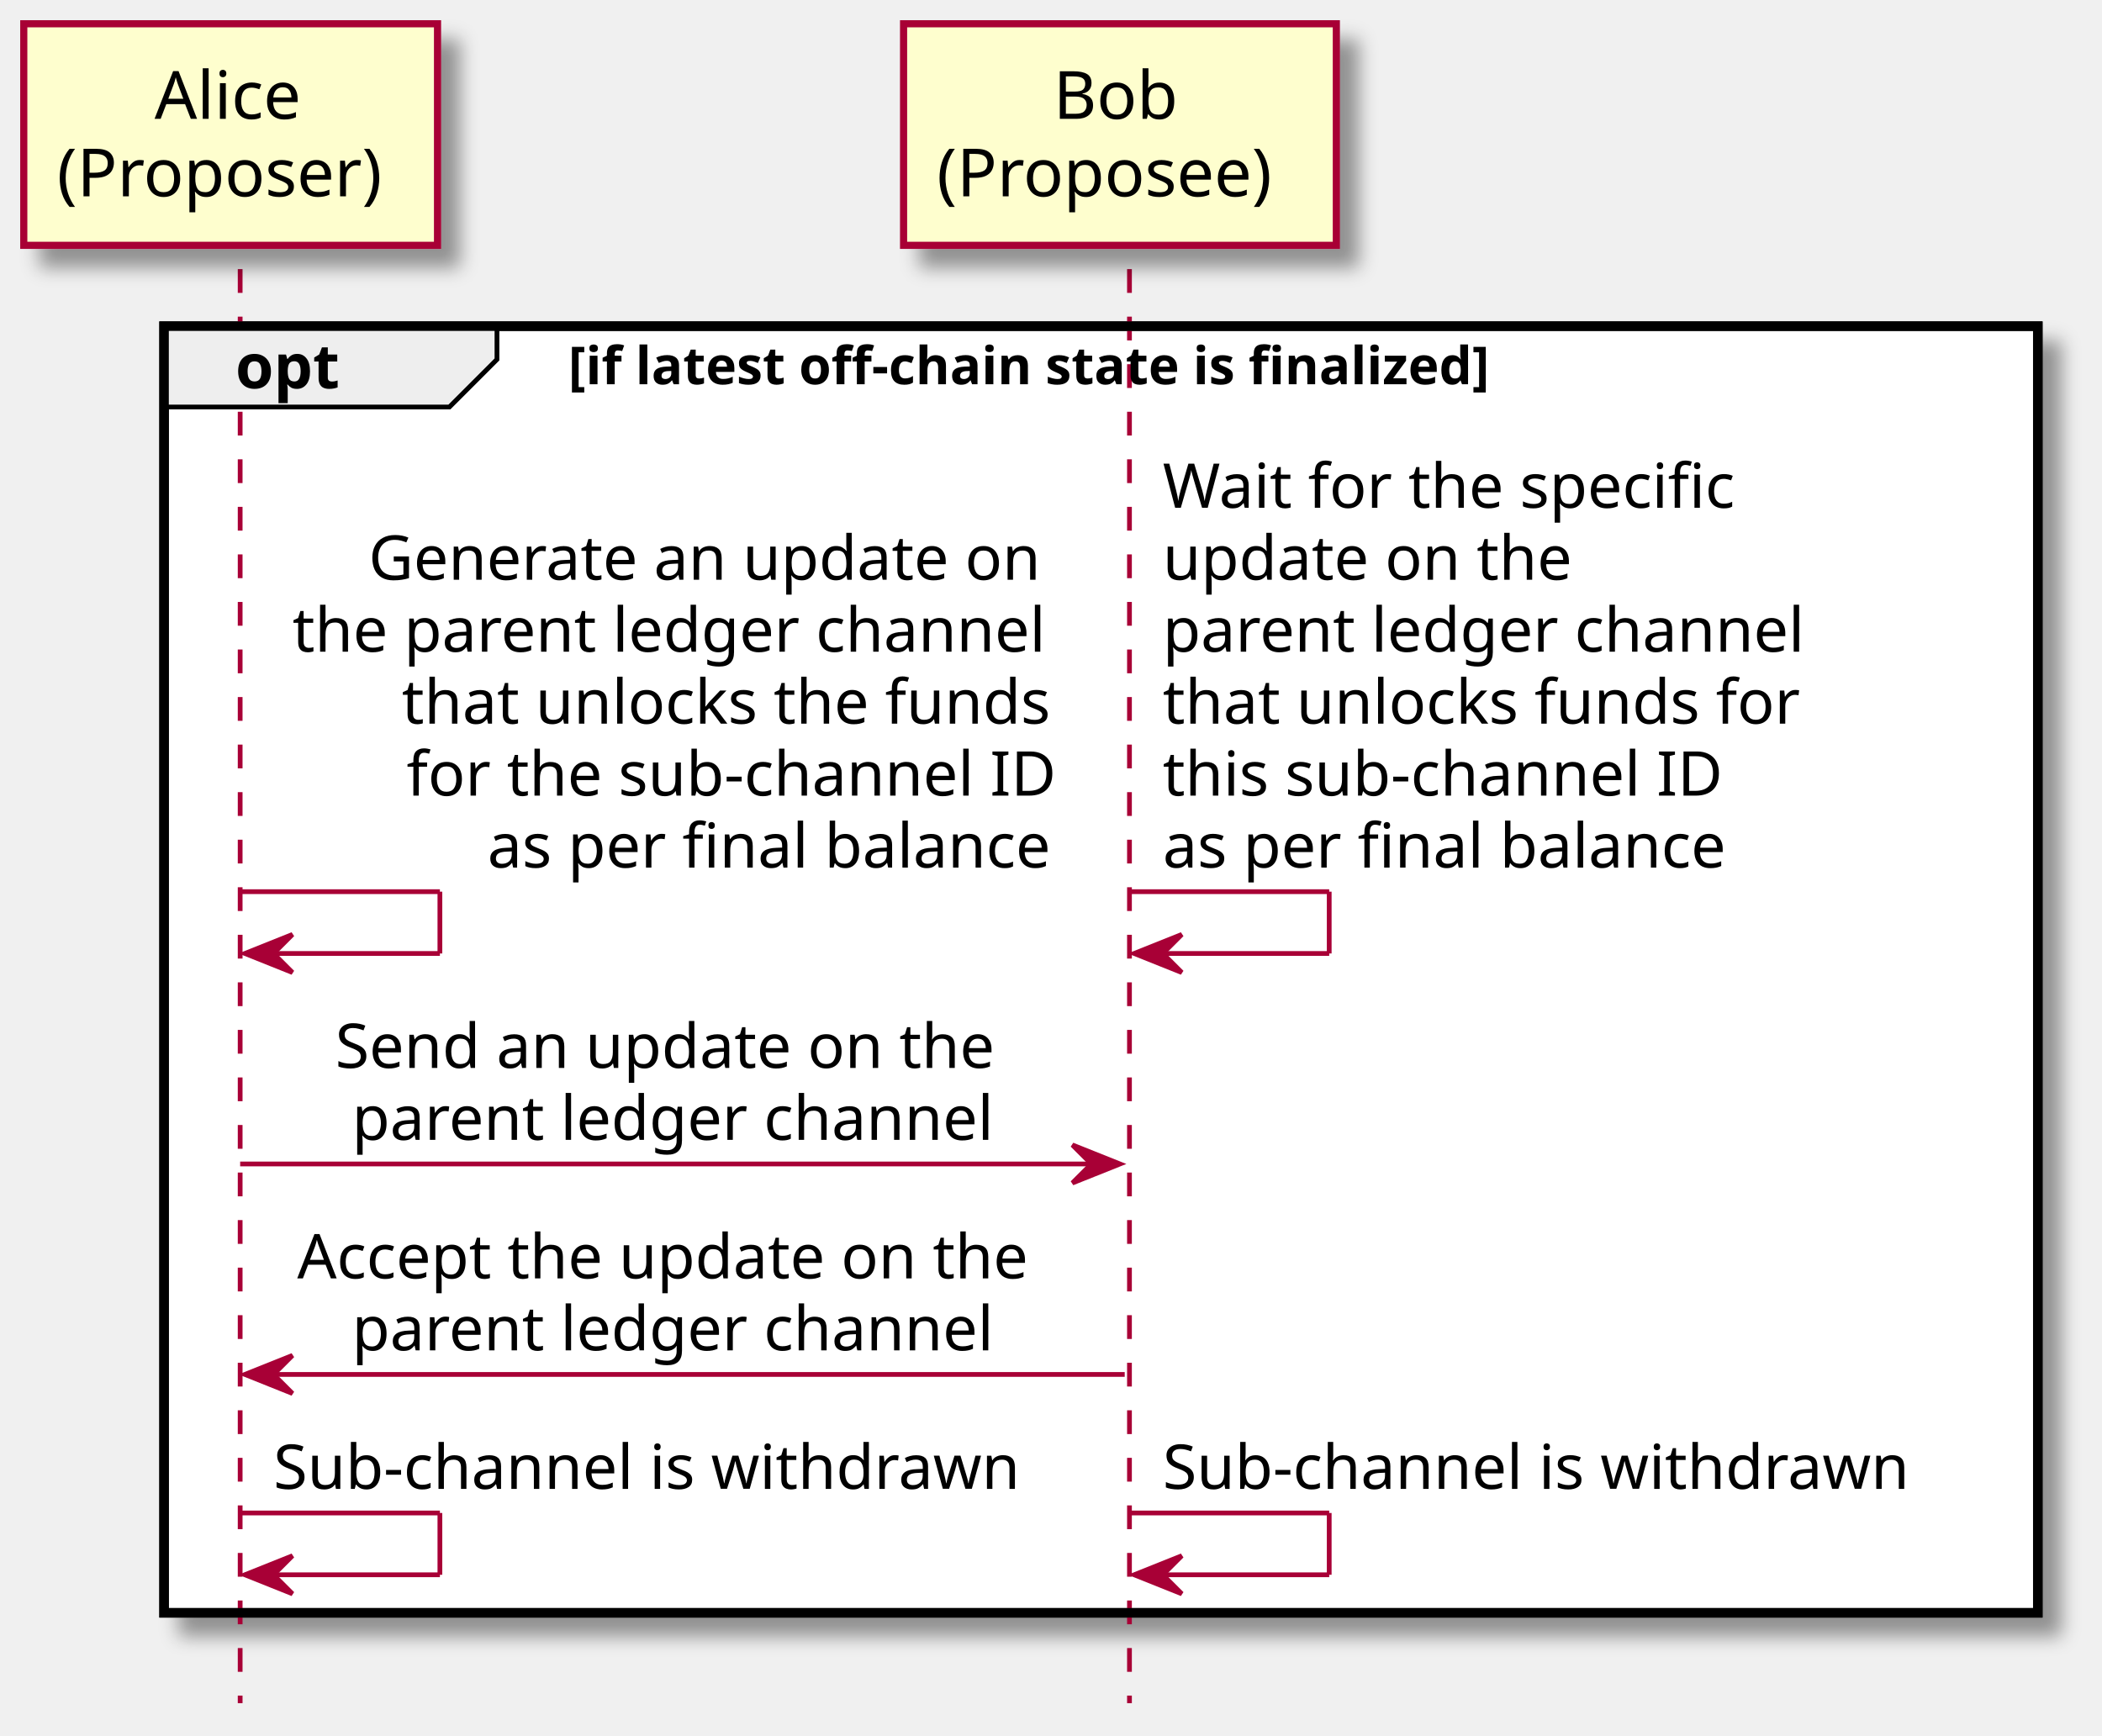
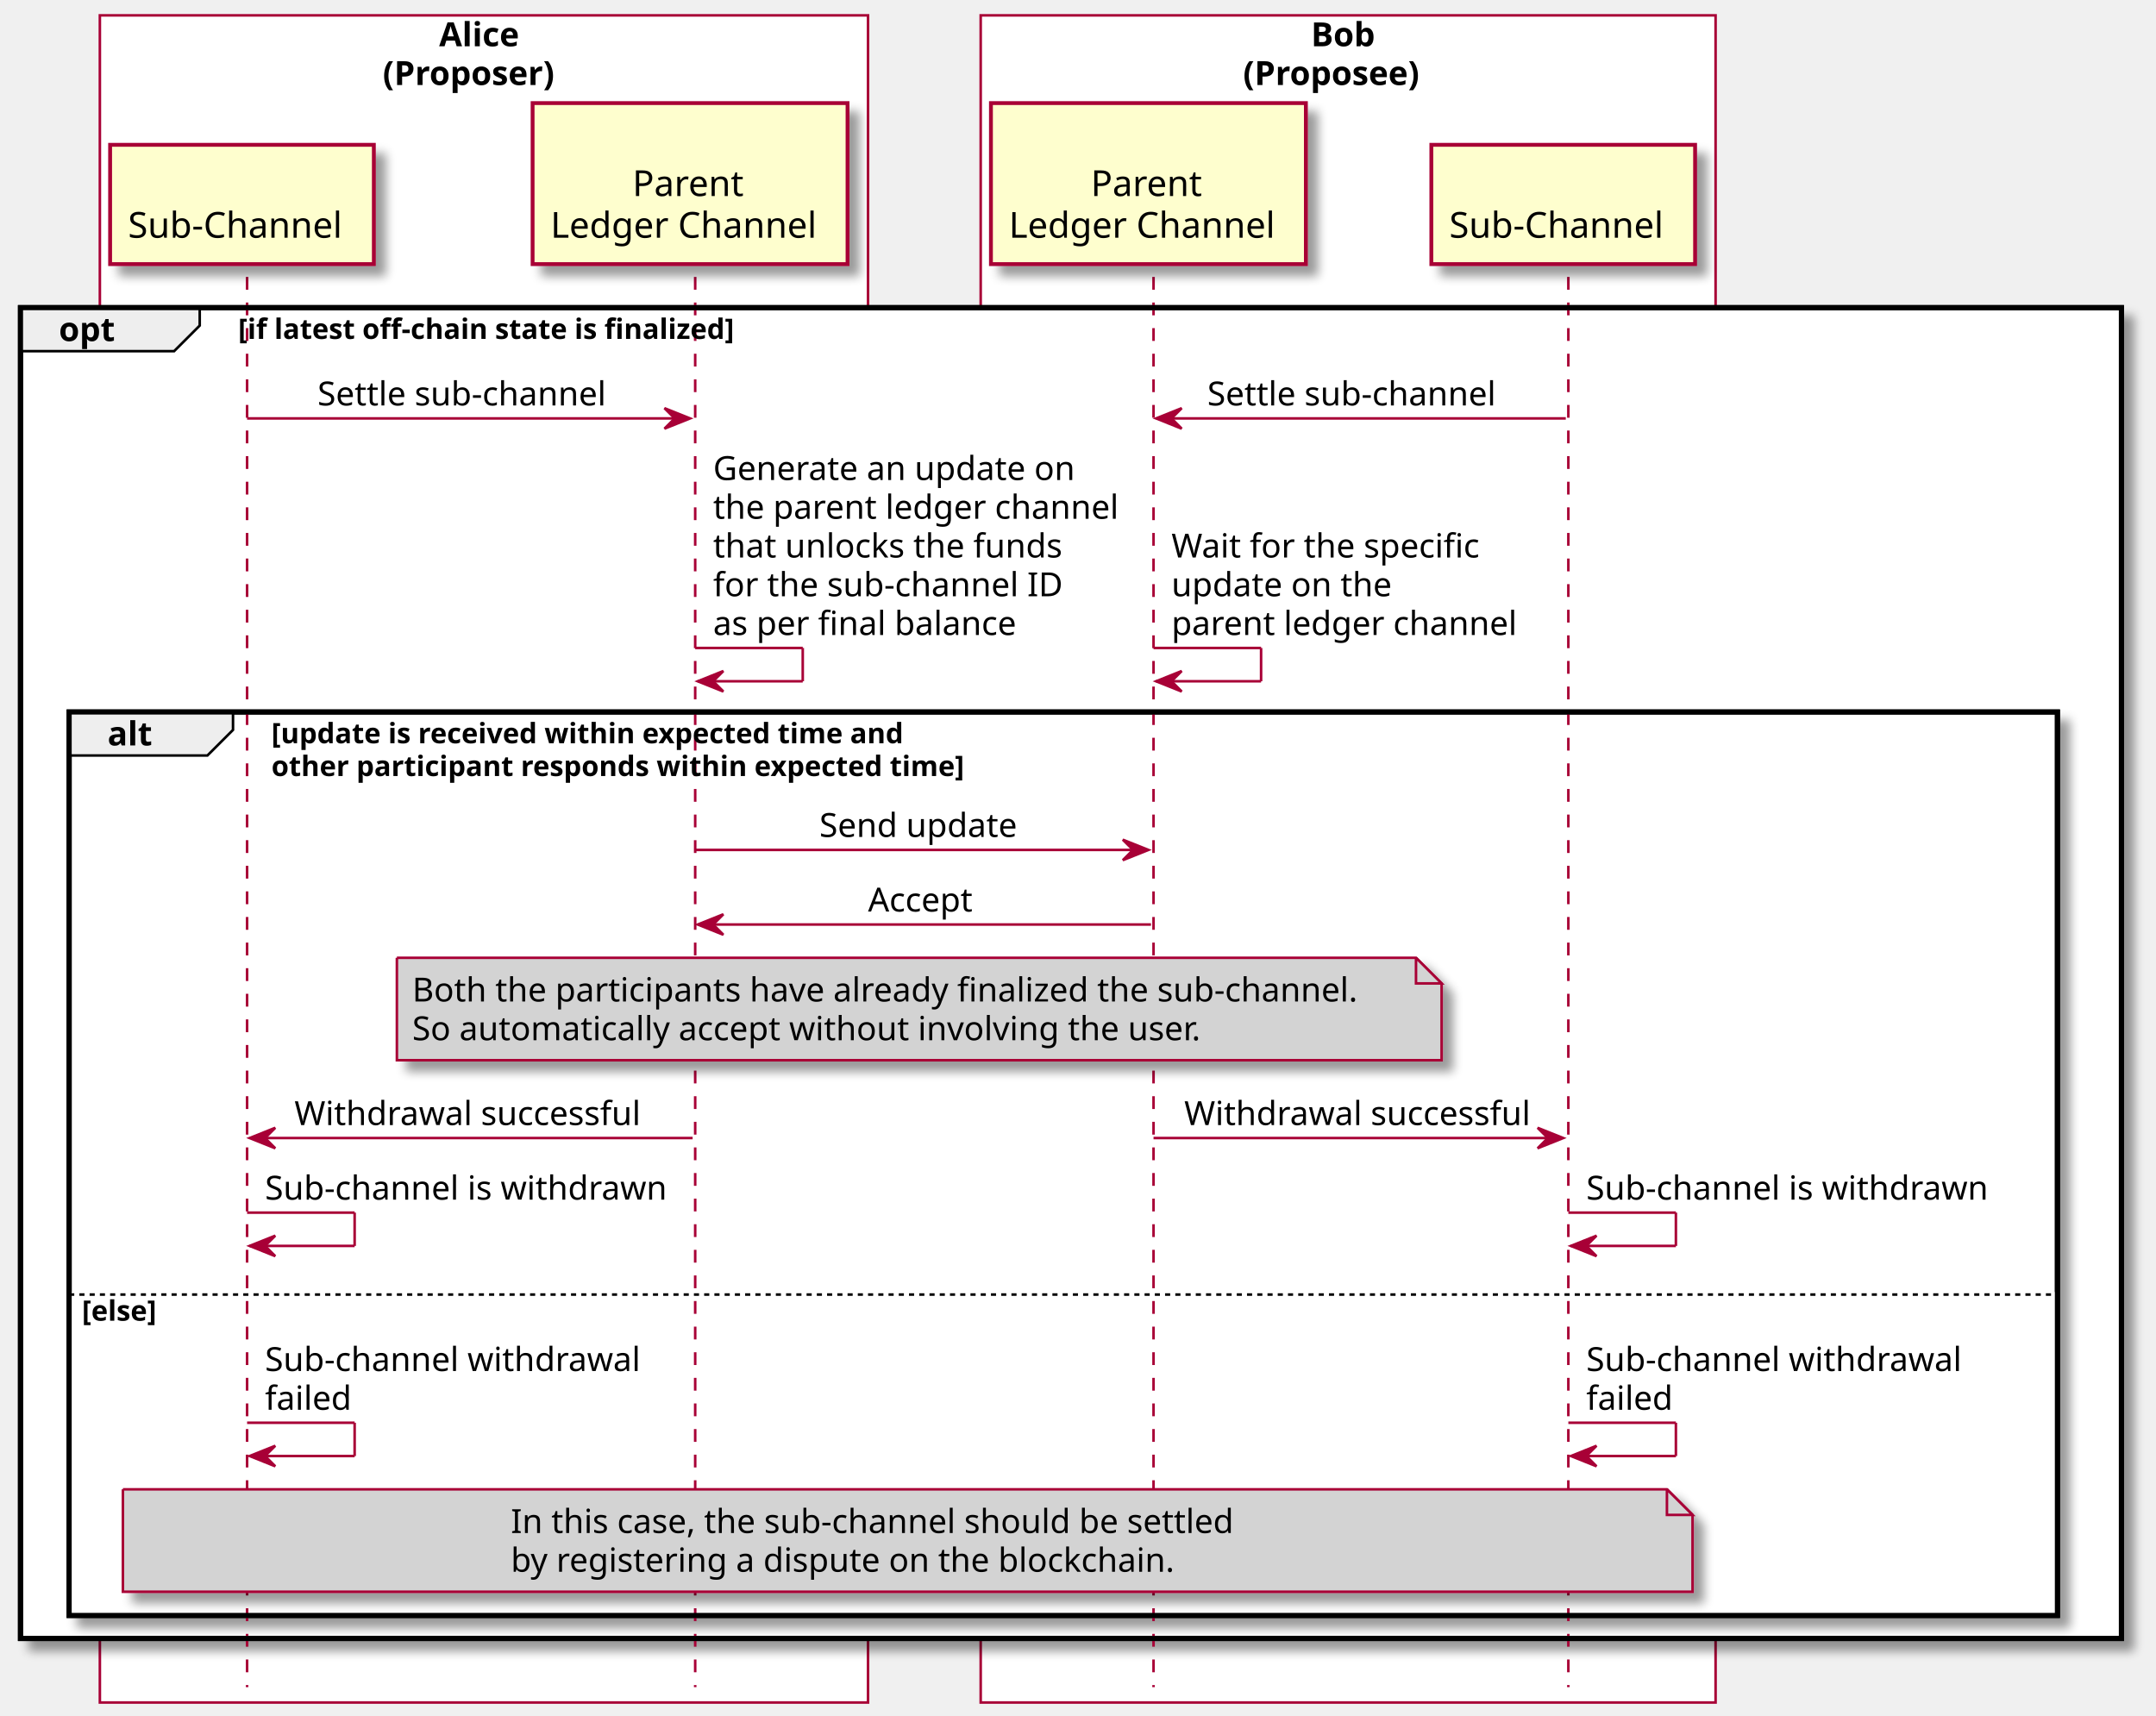
- <svg xmlns="http://www.w3.org/2000/svg" contentScriptType="application/ecmascript" contentStyleType="text/css" height="365px" preserveAspectRatio="none" style="width:442px;height:365px;" version="1.1" viewBox="0 0 442 365" width="442px" zoomAndPan="magnify">
+ <svg xmlns="http://www.w3.org/2000/svg" contentScriptType="application/ecmascript" contentStyleType="text/css" height="670px" preserveAspectRatio="none" style="width:842px;height:670px;" version="1.1" viewBox="0 0 842 670" width="842px" zoomAndPan="magnify">
  <defs>
-     <filter height="300%" id="fk02iesf6tucs" width="300%" x="-1" y="-1">
+     <filter height="300%" id="f1rjbihfmq8gy7" width="300%" x="-1" y="-1">
      <feGaussianBlur result="blurOut" stdDeviation="2.0" />
      <feColorMatrix in="blurOut" result="blurOut2" type="matrix" values="0 0 0 0 0 0 0 0 0 0 0 0 0 0 0 0 0 0 .4 0" />
      <feOffset dx="4.0" dy="4.0" in="blurOut2" result="blurOut3" />
      <feBlend in="SourceGraphic" in2="blurOut3" mode="normal" />
    </filter>
  </defs>
  <g>
-     <rect fill="#FFFFFF" filter="url(#fk02iesf6tucs)" height="270.594" style="stroke:#000000;stroke-width:2.0;" width="394" x="34.5" y="68.594" />
-     <line style="stroke:#A80036;stroke-width:1.0;stroke-dasharray:5.0,5.0;" x1="50.5" x2="50.5" y1="56.594" y2="358.188" />
-     <line style="stroke:#A80036;stroke-width:1.0;stroke-dasharray:5.0,5.0;" x1="237.5" x2="237.5" y1="56.594" y2="358.188" />
-     <rect fill="#FEFECE" filter="url(#fk02iesf6tucs)" height="46.594" style="stroke:#A80036;stroke-width:1.5;" width="87" x="5" y="5" />
-     <text fill="#000000" font-family="sans-serif" font-size="14" lengthAdjust="spacingAndGlyphs" textLength="32" x="32.5" y="24.995">Alice</text>
-     <text fill="#000000" font-family="sans-serif" font-size="14" lengthAdjust="spacingAndGlyphs" textLength="73" x="12" y="41.292">(Proposer)</text>
-     <rect fill="#FEFECE" filter="url(#fk02iesf6tucs)" height="46.594" style="stroke:#A80036;stroke-width:1.5;" width="91" x="190" y="5" />
-     <text fill="#000000" font-family="sans-serif" font-size="14" lengthAdjust="spacingAndGlyphs" textLength="28" x="221.5" y="24.995">Bob</text>
-     <text fill="#000000" font-family="sans-serif" font-size="14" lengthAdjust="spacingAndGlyphs" textLength="77" x="197" y="41.292">(Proposee)</text>
-     <path d="M34.5,68.594 L104.5,68.594 L104.5,75.594 L94.5,85.594 L34.5,85.594 L34.5,68.594 " fill="#EEEEEE" style="stroke:#000000;stroke-width:1.0;" />
-     <rect fill="none" height="270.594" style="stroke:#000000;stroke-width:2.0;" width="394" x="34.5" y="68.594" />
-     <text fill="#000000" font-family="sans-serif" font-size="13" font-weight="bold" lengthAdjust="spacingAndGlyphs" textLength="25" x="49.5" y="81.661">opt</text>
-     <text fill="#000000" font-family="sans-serif" font-size="11" font-weight="bold" lengthAdjust="spacingAndGlyphs" textLength="234" x="119.5" y="80.804">[if latest off-chain state is finalized]</text>
-     <line style="stroke:#A80036;stroke-width:1.0;" x1="50.5" x2="92.5" y1="187.523" y2="187.523" />
-     <line style="stroke:#A80036;stroke-width:1.0;" x1="92.5" x2="92.5" y1="187.523" y2="200.523" />
-     <line style="stroke:#A80036;stroke-width:1.0;" x1="51.5" x2="92.5" y1="200.523" y2="200.523" />
-     <polygon fill="#A80036" points="61.5,196.523,51.5,200.523,61.5,204.523,57.5,200.523" style="stroke:#A80036;stroke-width:1.0;" />
-     <text fill="#000000" font-family="sans-serif" font-size="13" lengthAdjust="spacingAndGlyphs" textLength="149" x="77.5" y="121.926">Generate an update on</text>
-     <text fill="#000000" font-family="sans-serif" font-size="13" lengthAdjust="spacingAndGlyphs" textLength="165" x="61.5" y="137.059">the parent ledger channel</text>
-     <text fill="#000000" font-family="sans-serif" font-size="13" lengthAdjust="spacingAndGlyphs" textLength="142" x="84.5" y="152.192">that unlocks the funds</text>
-     <text fill="#000000" font-family="sans-serif" font-size="13" lengthAdjust="spacingAndGlyphs" textLength="141" x="85.5" y="167.325">for the sub-channel ID</text>
-     <text fill="#000000" font-family="sans-serif" font-size="13" lengthAdjust="spacingAndGlyphs" textLength="124" x="102.5" y="182.458">as per final balance</text>
-     <line style="stroke:#A80036;stroke-width:1.0;" x1="237.5" x2="279.5" y1="187.523" y2="187.523" />
-     <line style="stroke:#A80036;stroke-width:1.0;" x1="279.5" x2="279.5" y1="187.523" y2="200.523" />
-     <line style="stroke:#A80036;stroke-width:1.0;" x1="238.5" x2="279.5" y1="200.523" y2="200.523" />
-     <polygon fill="#A80036" points="248.5,196.523,238.5,200.523,248.5,204.523,244.5,200.523" style="stroke:#A80036;stroke-width:1.0;" />
-     <text fill="#000000" font-family="sans-serif" font-size="13" lengthAdjust="spacingAndGlyphs" textLength="124" x="244.5" y="106.793">Wait for the specific</text>
-     <text fill="#000000" font-family="sans-serif" font-size="13" lengthAdjust="spacingAndGlyphs" textLength="90" x="244.5" y="121.926">update on the</text>
-     <text fill="#000000" font-family="sans-serif" font-size="13" lengthAdjust="spacingAndGlyphs" textLength="140" x="244.5" y="137.059">parent ledger channel</text>
-     <text fill="#000000" font-family="sans-serif" font-size="13" lengthAdjust="spacingAndGlyphs" textLength="138" x="244.5" y="152.192">that unlocks funds for</text>
-     <text fill="#000000" font-family="sans-serif" font-size="13" lengthAdjust="spacingAndGlyphs" textLength="122" x="244.5" y="167.325">this sub-channel ID</text>
-     <text fill="#000000" font-family="sans-serif" font-size="13" lengthAdjust="spacingAndGlyphs" textLength="124" x="244.5" y="182.458">as per final balance</text>
-     <polygon fill="#A80036" points="225.5,240.789,235.5,244.789,225.5,248.789,229.5,244.789" style="stroke:#A80036;stroke-width:1.0;" />
-     <line style="stroke:#A80036;stroke-width:1.0;" x1="50.5" x2="231.5" y1="244.789" y2="244.789" />
-     <text fill="#000000" font-family="sans-serif" font-size="13" lengthAdjust="spacingAndGlyphs" textLength="147" x="70.5" y="224.59">Send an update on the</text>
-     <text fill="#000000" font-family="sans-serif" font-size="13" lengthAdjust="spacingAndGlyphs" textLength="140" x="74" y="239.723">parent ledger channel</text>
-     <polygon fill="#A80036" points="61.5,285.055,51.5,289.055,61.5,293.055,57.5,289.055" style="stroke:#A80036;stroke-width:1.0;" />
-     <line style="stroke:#A80036;stroke-width:1.0;" x1="55.5" x2="236.5" y1="289.055" y2="289.055" />
-     <text fill="#000000" font-family="sans-serif" font-size="13" lengthAdjust="spacingAndGlyphs" textLength="163" x="62.5" y="268.856">Accept the update on the</text>
-     <text fill="#000000" font-family="sans-serif" font-size="13" lengthAdjust="spacingAndGlyphs" textLength="140" x="74" y="283.989">parent ledger channel</text>
-     <line style="stroke:#A80036;stroke-width:1.0;" x1="50.5" x2="92.5" y1="318.188" y2="318.188" />
-     <line style="stroke:#A80036;stroke-width:1.0;" x1="92.5" x2="92.5" y1="318.188" y2="331.188" />
-     <line style="stroke:#A80036;stroke-width:1.0;" x1="51.5" x2="92.5" y1="331.188" y2="331.188" />
-     <polygon fill="#A80036" points="61.5,327.188,51.5,331.188,61.5,335.188,57.5,331.188" style="stroke:#A80036;stroke-width:1.0;" />
-     <text fill="#000000" font-family="sans-serif" font-size="13" lengthAdjust="spacingAndGlyphs" textLength="161" x="57.5" y="313.122">Sub-channel is withdrawn</text>
-     <line style="stroke:#A80036;stroke-width:1.0;" x1="237.5" x2="279.5" y1="318.188" y2="318.188" />
-     <line style="stroke:#A80036;stroke-width:1.0;" x1="279.5" x2="279.5" y1="318.188" y2="331.188" />
-     <line style="stroke:#A80036;stroke-width:1.0;" x1="238.5" x2="279.5" y1="331.188" y2="331.188" />
-     <polygon fill="#A80036" points="248.5,327.188,238.5,331.188,248.5,335.188,244.5,331.188" style="stroke:#A80036;stroke-width:1.0;" />
-     <text fill="#000000" font-family="sans-serif" font-size="13" lengthAdjust="spacingAndGlyphs" textLength="161" x="244.5" y="313.122">Sub-channel is withdrawn</text>
+     <rect fill="#FFFFFF" height="658.961" style="stroke:#A80036;stroke-width:1.0;" width="300" x="39" y="6" />
+     <text fill="#000000" font-family="sans-serif" font-size="13" font-weight="bold" lengthAdjust="spacingAndGlyphs" textLength="35" x="171.5" y="18.067">Alice</text>
+     <text fill="#000000" font-family="sans-serif" font-size="13" font-weight="bold" lengthAdjust="spacingAndGlyphs" textLength="79" x="149.5" y="33.2">(Proposer)</text>
+     <rect fill="#FFFFFF" height="658.961" style="stroke:#A80036;stroke-width:1.0;" width="287" x="383" y="6" />
+     <text fill="#000000" font-family="sans-serif" font-size="13" font-weight="bold" lengthAdjust="spacingAndGlyphs" textLength="29" x="512" y="18.067">Bob</text>
+     <text fill="#000000" font-family="sans-serif" font-size="13" font-weight="bold" lengthAdjust="spacingAndGlyphs" textLength="82" x="485.5" y="33.2">(Proposee)</text>
+     <rect fill="#FFFFFF" filter="url(#f1rjbihfmq8gy7)" height="519.805" style="stroke:#000000;stroke-width:2.0;" width="820.5" x="8" y="120.156" />
+     <rect fill="#FFFFFF" filter="url(#f1rjbihfmq8gy7)" height="352.875" style="stroke:#000000;stroke-width:2.0;" width="776.5" x="27" y="278.086" />
+     <rect fill="#FFFFFF" height="126.336" style="stroke:none;stroke-width:1.0;" width="776.5" x="27" y="504.625" />
+     <line style="stroke:#A80036;stroke-width:1.0;stroke-dasharray:5.0,5.0;" x1="96.5" x2="96.5" y1="108.156" y2="658.961" />
+     <line style="stroke:#A80036;stroke-width:1.0;stroke-dasharray:5.0,5.0;" x1="271.5" x2="271.5" y1="108.156" y2="658.961" />
+     <line style="stroke:#A80036;stroke-width:1.0;stroke-dasharray:5.0,5.0;" x1="450.5" x2="450.5" y1="108.156" y2="658.961" />
+     <line style="stroke:#A80036;stroke-width:1.0;stroke-dasharray:5.0,5.0;" x1="612.5" x2="612.5" y1="108.156" y2="658.961" />
+     <rect fill="#FEFECE" filter="url(#f1rjbihfmq8gy7)" height="46.594" style="stroke:#A80036;stroke-width:1.5;" width="103" x="43" y="56.562" />
+     <text fill="#000000" font-family="sans-serif" font-size="14" lengthAdjust="spacingAndGlyphs" textLength="0" x="96.5" y="76.558" />
+     <text fill="#000000" font-family="sans-serif" font-size="14" lengthAdjust="spacingAndGlyphs" textLength="89" x="50" y="92.855">Sub-Channel</text>
+     <rect fill="#FEFECE" filter="url(#f1rjbihfmq8gy7)" height="62.891" style="stroke:#A80036;stroke-width:1.5;" width="123" x="208" y="40.266" />
+     <text fill="#000000" font-family="sans-serif" font-size="14" lengthAdjust="spacingAndGlyphs" textLength="0" x="271.5" y="60.261" />
+     <text fill="#000000" font-family="sans-serif" font-size="14" lengthAdjust="spacingAndGlyphs" textLength="45" x="247" y="76.558">Parent</text>
+     <text fill="#000000" font-family="sans-serif" font-size="14" lengthAdjust="spacingAndGlyphs" textLength="109" x="215" y="92.855">Ledger Channel</text>
+     <rect fill="#FEFECE" filter="url(#f1rjbihfmq8gy7)" height="62.891" style="stroke:#A80036;stroke-width:1.5;" width="123" x="387" y="40.266" />
+     <text fill="#000000" font-family="sans-serif" font-size="14" lengthAdjust="spacingAndGlyphs" textLength="0" x="450.5" y="60.261" />
+     <text fill="#000000" font-family="sans-serif" font-size="14" lengthAdjust="spacingAndGlyphs" textLength="45" x="426" y="76.558">Parent</text>
+     <text fill="#000000" font-family="sans-serif" font-size="14" lengthAdjust="spacingAndGlyphs" textLength="109" x="394" y="92.855">Ledger Channel</text>
+     <rect fill="#FEFECE" filter="url(#f1rjbihfmq8gy7)" height="46.594" style="stroke:#A80036;stroke-width:1.5;" width="103" x="559" y="56.562" />
+     <text fill="#000000" font-family="sans-serif" font-size="14" lengthAdjust="spacingAndGlyphs" textLength="0" x="612.5" y="76.558" />
+     <text fill="#000000" font-family="sans-serif" font-size="14" lengthAdjust="spacingAndGlyphs" textLength="89" x="566" y="92.855">Sub-Channel</text>
+     <path d="M8,120.156 L78,120.156 L78,127.156 L68,137.156 L8,137.156 L8,120.156 " fill="#EEEEEE" style="stroke:#000000;stroke-width:1.0;" />
+     <rect fill="none" height="519.805" style="stroke:#000000;stroke-width:2.0;" width="820.5" x="8" y="120.156" />
+     <text fill="#000000" font-family="sans-serif" font-size="13" font-weight="bold" lengthAdjust="spacingAndGlyphs" textLength="25" x="23" y="133.223">opt</text>
+     <text fill="#000000" font-family="sans-serif" font-size="11" font-weight="bold" lengthAdjust="spacingAndGlyphs" textLength="234" x="93" y="132.367">[if latest off-chain state is finalized]</text>
+     <polygon fill="#A80036" points="259.5,159.422,269.5,163.422,259.5,167.422,263.5,163.422" style="stroke:#A80036;stroke-width:1.0;" />
+     <line style="stroke:#A80036;stroke-width:1.0;" x1="96.5" x2="265.5" y1="163.422" y2="163.422" />
+     <text fill="#000000" font-family="sans-serif" font-size="13" lengthAdjust="spacingAndGlyphs" textLength="120" x="124" y="158.356">Settle sub-channel</text>
+     <polygon fill="#A80036" points="461.5,159.422,451.5,163.422,461.5,167.422,457.5,163.422" style="stroke:#A80036;stroke-width:1.0;" />
+     <line style="stroke:#A80036;stroke-width:1.0;" x1="455.5" x2="611.5" y1="163.422" y2="163.422" />
+     <text fill="#000000" font-family="sans-serif" font-size="13" lengthAdjust="spacingAndGlyphs" textLength="120" x="471.5" y="158.356">Settle sub-channel</text>
+     <line style="stroke:#A80036;stroke-width:1.0;" x1="271.5" x2="313.5" y1="253.086" y2="253.086" />
+     <line style="stroke:#A80036;stroke-width:1.0;" x1="313.5" x2="313.5" y1="253.086" y2="266.086" />
+     <line style="stroke:#A80036;stroke-width:1.0;" x1="272.5" x2="313.5" y1="266.086" y2="266.086" />
+     <polygon fill="#A80036" points="282.5,262.086,272.5,266.086,282.5,270.086,278.5,266.086" style="stroke:#A80036;stroke-width:1.0;" />
+     <text fill="#000000" font-family="sans-serif" font-size="13" lengthAdjust="spacingAndGlyphs" textLength="149" x="278.5" y="187.489">Generate an update on</text>
+     <text fill="#000000" font-family="sans-serif" font-size="13" lengthAdjust="spacingAndGlyphs" textLength="165" x="278.5" y="202.622">the parent ledger channel</text>
+     <text fill="#000000" font-family="sans-serif" font-size="13" lengthAdjust="spacingAndGlyphs" textLength="142" x="278.5" y="217.754">that unlocks the funds</text>
+     <text fill="#000000" font-family="sans-serif" font-size="13" lengthAdjust="spacingAndGlyphs" textLength="141" x="278.5" y="232.887">for the sub-channel ID</text>
+     <text fill="#000000" font-family="sans-serif" font-size="13" lengthAdjust="spacingAndGlyphs" textLength="124" x="278.5" y="248.02">as per final balance</text>
+     <line style="stroke:#A80036;stroke-width:1.0;" x1="450.5" x2="492.5" y1="253.086" y2="253.086" />
+     <line style="stroke:#A80036;stroke-width:1.0;" x1="492.5" x2="492.5" y1="253.086" y2="266.086" />
+     <line style="stroke:#A80036;stroke-width:1.0;" x1="451.5" x2="492.5" y1="266.086" y2="266.086" />
+     <polygon fill="#A80036" points="461.5,262.086,451.5,266.086,461.5,270.086,457.5,266.086" style="stroke:#A80036;stroke-width:1.0;" />
+     <text fill="#000000" font-family="sans-serif" font-size="13" lengthAdjust="spacingAndGlyphs" textLength="124" x="457.5" y="217.754">Wait for the specific</text>
+     <text fill="#000000" font-family="sans-serif" font-size="13" lengthAdjust="spacingAndGlyphs" textLength="90" x="457.5" y="232.887">update on the</text>
+     <text fill="#000000" font-family="sans-serif" font-size="13" lengthAdjust="spacingAndGlyphs" textLength="140" x="457.5" y="248.02">parent ledger channel</text>
+     <path d="M27,278.086 L91,278.086 L91,285.086 L81,295.086 L27,295.086 L27,278.086 " fill="#EEEEEE" style="stroke:#000000;stroke-width:1.0;" />
+     <rect fill="none" height="352.875" style="stroke:#000000;stroke-width:2.0;" width="776.5" x="27" y="278.086" />
+     <text fill="#000000" font-family="sans-serif" font-size="13" font-weight="bold" lengthAdjust="spacingAndGlyphs" textLength="19" x="42" y="291.153">alt</text>
+     <text fill="#000000" font-family="sans-serif" font-size="11" font-weight="bold" lengthAdjust="spacingAndGlyphs" textLength="291" x="106" y="290.296">[update is received within expected time and</text>
+     <text fill="#000000" font-family="sans-serif" font-size="11" font-weight="bold" lengthAdjust="spacingAndGlyphs" textLength="315" x="106" y="303.101">other participant responds within expected time]</text>
+     <line style="stroke:#000000;stroke-width:1.0;stroke-dasharray:2.0,2.0;" x1="27" x2="803.5" y1="505.625" y2="505.625" />
+     <text fill="#000000" font-family="sans-serif" font-size="11" font-weight="bold" lengthAdjust="spacingAndGlyphs" textLength="37" x="32" y="515.835">[else]</text>
+     <polygon fill="#A80036" points="438.5,327.961,448.5,331.961,438.5,335.961,442.5,331.961" style="stroke:#A80036;stroke-width:1.0;" />
+     <line style="stroke:#A80036;stroke-width:1.0;" x1="271.5" x2="444.5" y1="331.961" y2="331.961" />
+     <text fill="#000000" font-family="sans-serif" font-size="13" lengthAdjust="spacingAndGlyphs" textLength="82" x="320" y="326.895">Send update</text>
+     <polygon fill="#A80036" points="282.5,357.094,272.5,361.094,282.5,365.094,278.5,361.094" style="stroke:#A80036;stroke-width:1.0;" />
+     <line style="stroke:#A80036;stroke-width:1.0;" x1="276.5" x2="449.5" y1="361.094" y2="361.094" />
+     <text fill="#000000" font-family="sans-serif" font-size="13" lengthAdjust="spacingAndGlyphs" textLength="44" x="339" y="356.028">Accept</text>
+     <path d="M155,374.094 L155,414.094 L563,414.094 L563,384.094 L553,374.094 L155,374.094 " fill="#D3D3D3" filter="url(#f1rjbihfmq8gy7)" style="stroke:#A80036;stroke-width:1.0;" />
+     <path d="M553,374.094 L553,384.094 L563,384.094 L553,374.094 " fill="#D3D3D3" style="stroke:#A80036;stroke-width:1.0;" />
+     <text fill="#000000" font-family="sans-serif" font-size="13" lengthAdjust="spacingAndGlyphs" textLength="387" x="161" y="391.161">Both the participants have already finalized the sub-channel.</text>
+     <text fill="#000000" font-family="sans-serif" font-size="13" lengthAdjust="spacingAndGlyphs" textLength="324" x="161" y="406.293">So automatically accept without involving the user.</text>
+     <polygon fill="#A80036" points="107.5,440.492,97.5,444.492,107.5,448.492,103.5,444.492" style="stroke:#A80036;stroke-width:1.0;" />
+     <line style="stroke:#A80036;stroke-width:1.0;" x1="101.5" x2="270.5" y1="444.492" y2="444.492" />
+     <text fill="#000000" font-family="sans-serif" font-size="13" lengthAdjust="spacingAndGlyphs" textLength="138" x="115" y="439.426">Withdrawal successful</text>
+     <polygon fill="#A80036" points="600.5,440.492,610.5,444.492,600.5,448.492,604.5,444.492" style="stroke:#A80036;stroke-width:1.0;" />
+     <line style="stroke:#A80036;stroke-width:1.0;" x1="450.5" x2="606.5" y1="444.492" y2="444.492" />
+     <text fill="#000000" font-family="sans-serif" font-size="13" lengthAdjust="spacingAndGlyphs" textLength="138" x="462.5" y="439.426">Withdrawal successful</text>
+     <line style="stroke:#A80036;stroke-width:1.0;" x1="96.5" x2="138.5" y1="473.625" y2="473.625" />
+     <line style="stroke:#A80036;stroke-width:1.0;" x1="138.5" x2="138.5" y1="473.625" y2="486.625" />
+     <line style="stroke:#A80036;stroke-width:1.0;" x1="97.5" x2="138.5" y1="486.625" y2="486.625" />
+     <polygon fill="#A80036" points="107.5,482.625,97.5,486.625,107.5,490.625,103.5,486.625" style="stroke:#A80036;stroke-width:1.0;" />
+     <text fill="#000000" font-family="sans-serif" font-size="13" lengthAdjust="spacingAndGlyphs" textLength="161" x="103.5" y="468.559">Sub-channel is withdrawn</text>
+     <line style="stroke:#A80036;stroke-width:1.0;" x1="612.5" x2="654.5" y1="473.625" y2="473.625" />
+     <line style="stroke:#A80036;stroke-width:1.0;" x1="654.5" x2="654.5" y1="473.625" y2="486.625" />
+     <line style="stroke:#A80036;stroke-width:1.0;" x1="613.5" x2="654.5" y1="486.625" y2="486.625" />
+     <polygon fill="#A80036" points="623.5,482.625,613.5,486.625,623.5,490.625,619.5,486.625" style="stroke:#A80036;stroke-width:1.0;" />
+     <text fill="#000000" font-family="sans-serif" font-size="13" lengthAdjust="spacingAndGlyphs" textLength="161" x="619.5" y="468.559">Sub-channel is withdrawn</text>
+     <line style="stroke:#A80036;stroke-width:1.0;" x1="96.5" x2="138.5" y1="555.695" y2="555.695" />
+     <line style="stroke:#A80036;stroke-width:1.0;" x1="138.5" x2="138.5" y1="555.695" y2="568.695" />
+     <line style="stroke:#A80036;stroke-width:1.0;" x1="97.5" x2="138.5" y1="568.695" y2="568.695" />
+     <polygon fill="#A80036" points="107.5,564.695,97.5,568.695,107.5,572.695,103.5,568.695" style="stroke:#A80036;stroke-width:1.0;" />
+     <text fill="#000000" font-family="sans-serif" font-size="13" lengthAdjust="spacingAndGlyphs" textLength="150" x="103.5" y="535.497">Sub-channel withdrawal</text>
+     <text fill="#000000" font-family="sans-serif" font-size="13" lengthAdjust="spacingAndGlyphs" textLength="34" x="103.5" y="550.629">failed</text>
+     <line style="stroke:#A80036;stroke-width:1.0;" x1="612.5" x2="654.5" y1="555.695" y2="555.695" />
+     <line style="stroke:#A80036;stroke-width:1.0;" x1="654.5" x2="654.5" y1="555.695" y2="568.695" />
+     <line style="stroke:#A80036;stroke-width:1.0;" x1="613.5" x2="654.5" y1="568.695" y2="568.695" />
+     <polygon fill="#A80036" points="623.5,564.695,613.5,568.695,623.5,572.695,619.5,568.695" style="stroke:#A80036;stroke-width:1.0;" />
+     <text fill="#000000" font-family="sans-serif" font-size="13" lengthAdjust="spacingAndGlyphs" textLength="150" x="619.5" y="535.497">Sub-channel withdrawal</text>
+     <text fill="#000000" font-family="sans-serif" font-size="13" lengthAdjust="spacingAndGlyphs" textLength="34" x="619.5" y="550.629">failed</text>
+     <path d="M48,581.695 L48,621.695 L661,621.695 L661,591.695 L651,581.695 L48,581.695 " fill="#D3D3D3" filter="url(#f1rjbihfmq8gy7)" style="stroke:#A80036;stroke-width:1.0;" />
+     <path d="M651,581.695 L651,591.695 L661,591.695 L651,581.695 " fill="#D3D3D3" style="stroke:#A80036;stroke-width:1.0;" />
+     <text fill="#000000" font-family="sans-serif" font-size="13" lengthAdjust="spacingAndGlyphs" textLength="297" x="199.5" y="598.762">In this case, the sub-channel should be settled</text>
+     <text fill="#000000" font-family="sans-serif" font-size="13" lengthAdjust="spacingAndGlyphs" textLength="270" x="199.5" y="613.895">by registering a dispute on the blockchain.</text>
  </g>
</svg>
